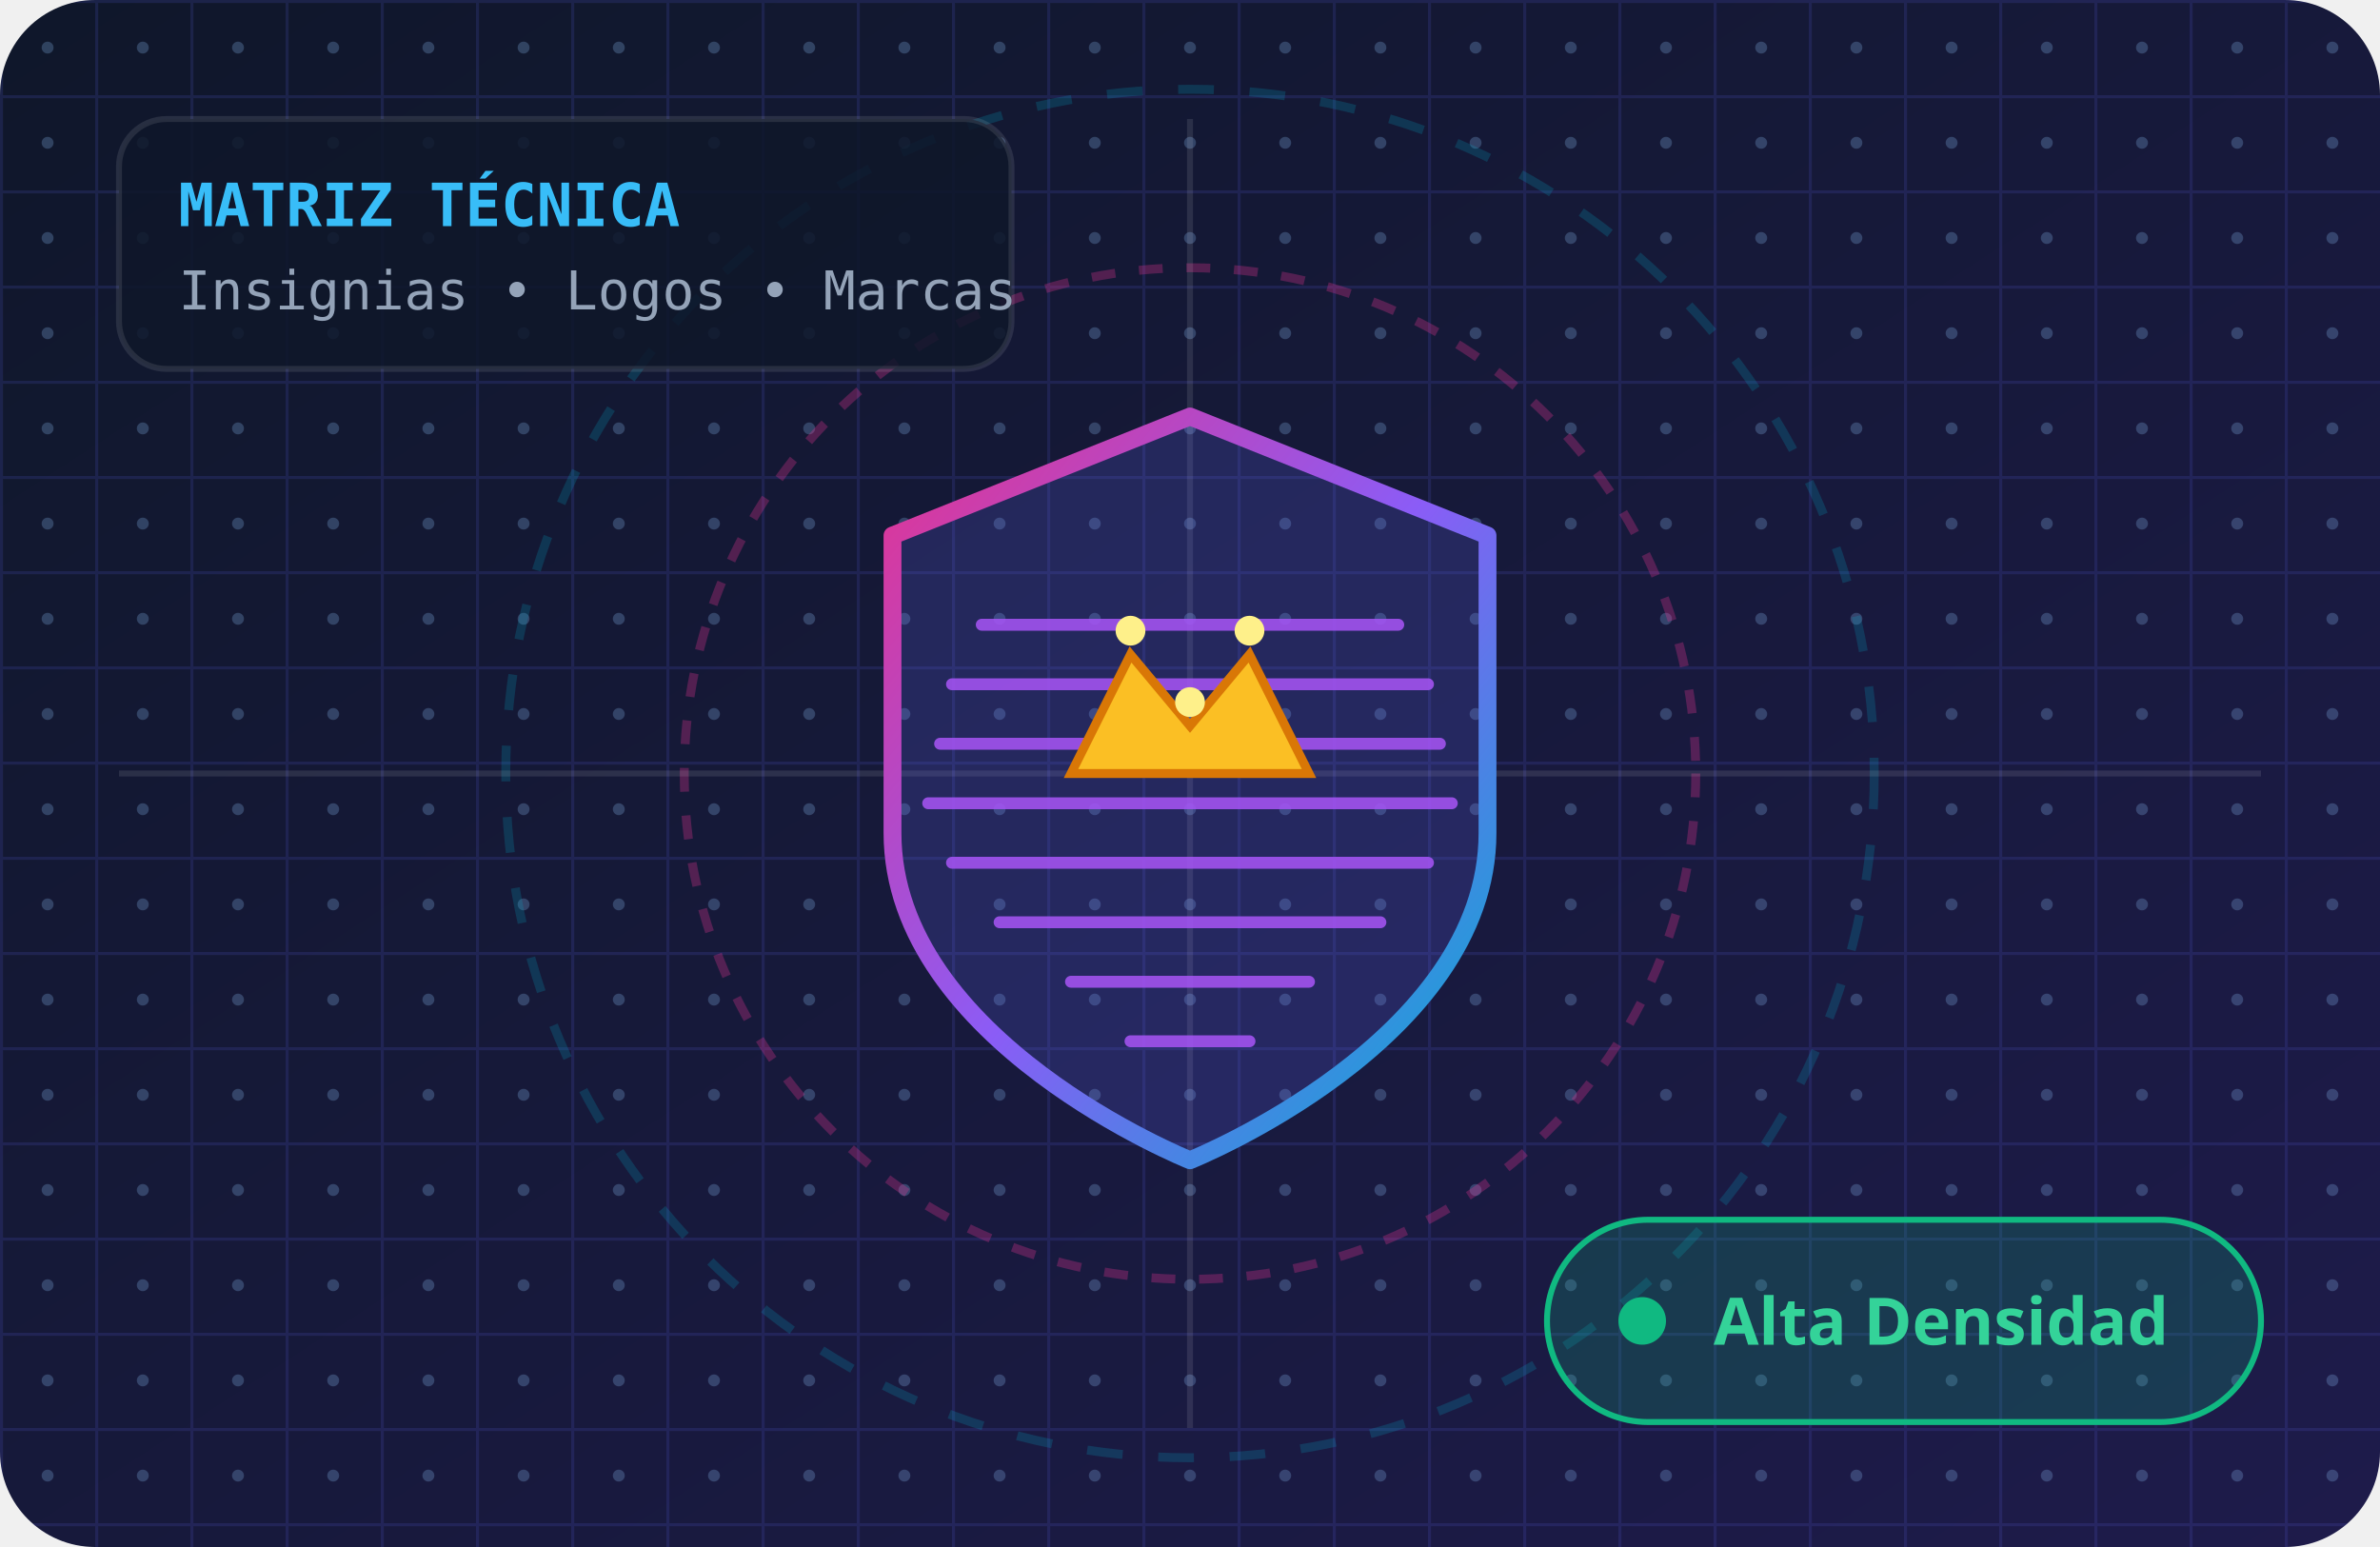
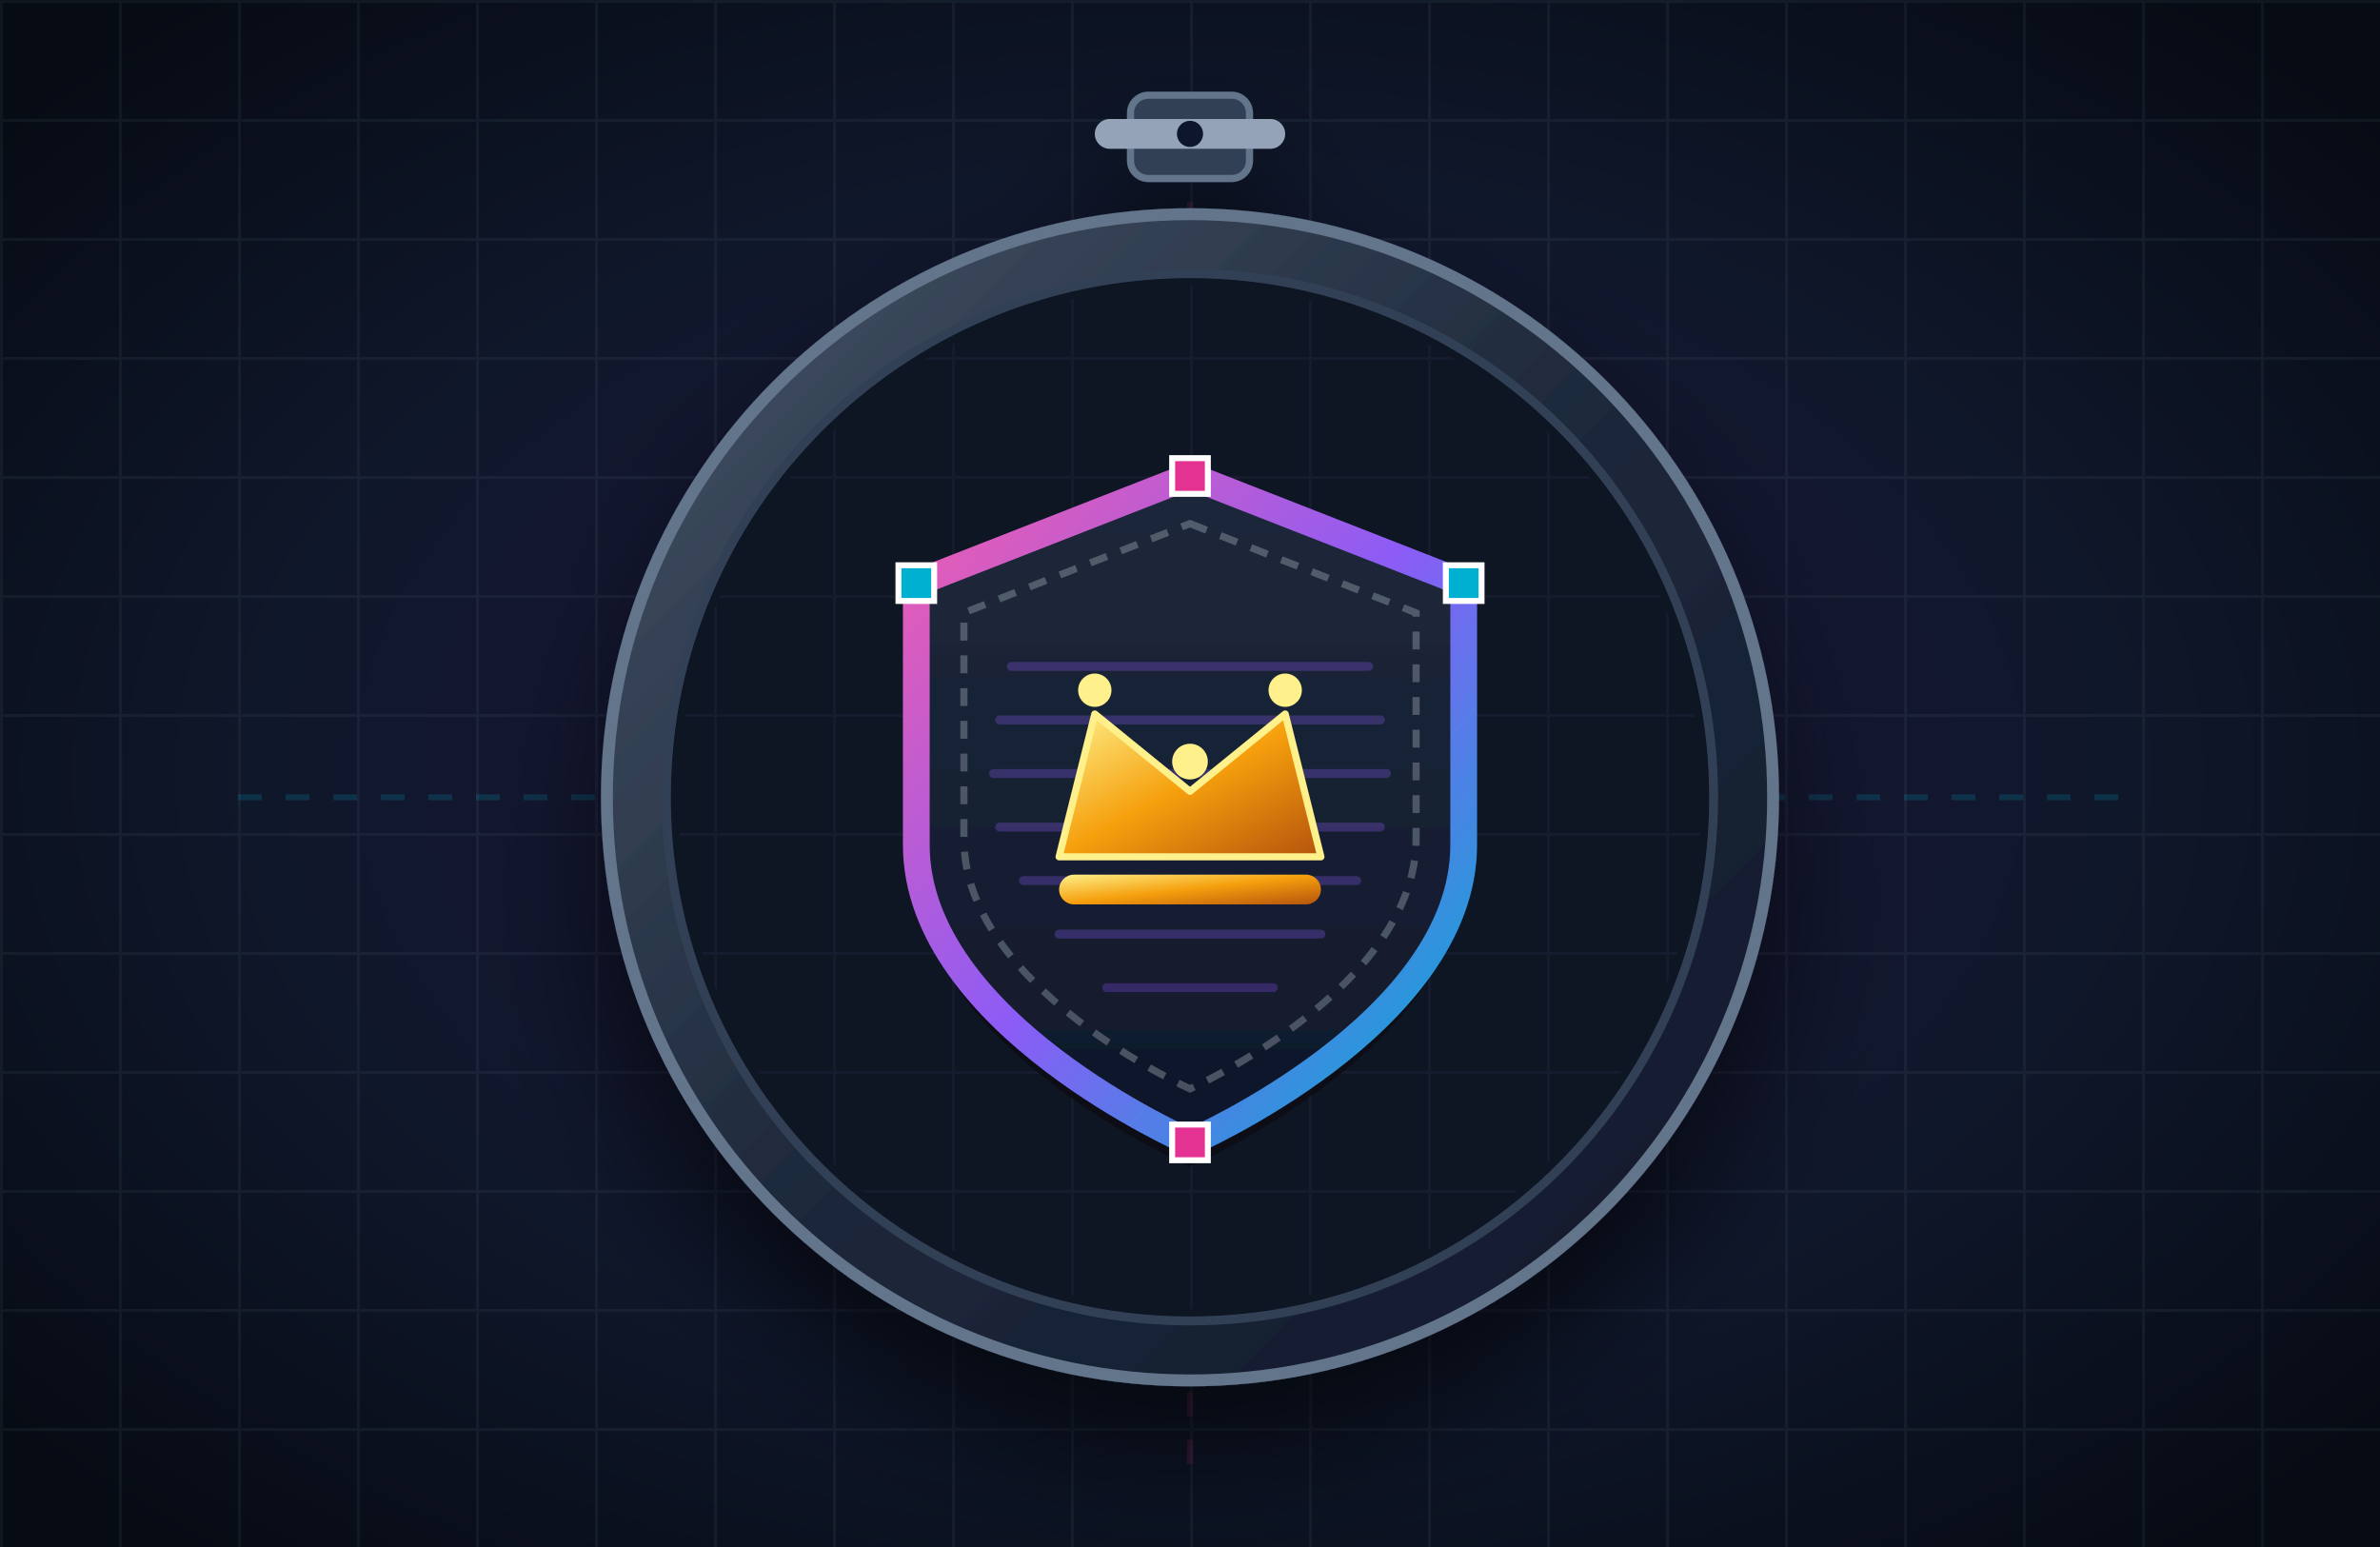
<svg xmlns="http://www.w3.org/2000/svg" viewBox="0 0 400 260" width="100%" height="100%" fill="none">
  <defs>
-     <linearGradient id="bgMat" x1="0%" y1="0%" x2="100%" y2="100%">
-       <stop offset="0%" stop-color="#0f172a" />
-       <stop offset="100%" stop-color="#1e1b4b" />
+     <radialGradient id="emBg" cx="50%" cy="50%" r="65%">
+       <stop offset="0%" stop-color="#1d183b" />
+       <stop offset="60%" stop-color="#0f172a" />
+       <stop offset="100%" stop-color="#070b14" />
+     </radialGradient>
+     <pattern id="emGrid" width="20" height="20" patternUnits="userSpaceOnUse">
+       <path d="M 20 0 L 0 0 0 20" fill="none" stroke="rgba(148, 163, 184, 0.08)" stroke-width="1" />
+     </pattern>
+     <linearGradient id="hoopRing" x1="0%" y1="0%" x2="100%" y2="100%">
+       <stop offset="0%" stop-color="#475569" />
+       <stop offset="50%" stop-color="#1e293b" />
+       <stop offset="100%" stop-color="#0f172a" />
    </linearGradient>
-     <pattern id="stitchGrid" width="16" height="16" patternUnits="userSpaceOnUse">
-       <path d="M 16 0 L 0 0 0 16" fill="none" stroke="rgba(99, 102, 241, 0.15)" stroke-width="1" />
-       <circle cx="8" cy="8" r="1" fill="rgba(147, 197, 253, 0.25)" />
-     </pattern>
-     <linearGradient id="threadGrad" x1="0%" y1="0%" x2="100%" y2="100%">
-       <stop offset="0%" stop-color="#e33391" />
+     <linearGradient id="shieldBorder" x1="0%" y1="0%" x2="100%" y2="100%">
+       <stop offset="0%" stop-color="#f05cae" />
      <stop offset="50%" stop-color="#8b5cf6" />
      <stop offset="100%" stop-color="#00b0d0" />
    </linearGradient>
+     <linearGradient id="shieldFill" x1="0%" y1="0%" x2="0%" y2="100%">
+       <stop offset="0%" stop-color="#1e293b" />
+       <stop offset="100%" stop-color="#0f172a" />
+     </linearGradient>
+     <linearGradient id="crownGold" x1="0%" y1="0%" x2="100%" y2="100%">
+       <stop offset="0%" stop-color="#fef08a" />
+       <stop offset="50%" stop-color="#f59e0b" />
+       <stop offset="100%" stop-color="#b45309" />
+     </linearGradient>
+     <filter id="emShadow" x="-20%" y="-20%" width="140%" height="140%">
+       <feDropShadow dx="0" dy="12" stdDeviation="10" flood-color="#000000" flood-opacity="0.6" />
+     </filter>
  </defs>
-   <rect width="400" height="260" rx="16" fill="url(#bgMat)" />
-   <rect width="400" height="260" rx="16" fill="url(#stitchGrid)" />
-   <circle cx="200" cy="130" r="85" stroke="rgba(227, 51, 145, 0.3)" stroke-width="1.5" stroke-dasharray="4 4" />
-   <circle cx="200" cy="130" r="115" stroke="rgba(0, 176, 208, 0.2)" stroke-width="1.5" stroke-dasharray="6 6" />
-   <line x1="20" y1="130" x2="380" y2="130" stroke="rgba(255, 255, 255, 0.1)" stroke-width="1" />
-   <line x1="200" y1="20" x2="200" y2="240" stroke="rgba(255, 255, 255, 0.1)" stroke-width="1" />
-   <g transform="translate(140, 60)">
-     <path d="M60 10 L110 30 V80 C110 115 60 135 60 135 C60 135 10 115 10 80 V30 Z" fill="rgba(99, 102, 241, 0.2)" stroke="url(#threadGrad)" stroke-width="3" stroke-linejoin="round" />
-     <path d="M25 45 H95 M20 55 H100 M18 65 H102 M16 75 H104 M20 85 H100 M28 95 H92 M40 105 H80 M50 115 H70" stroke="#a855f7" stroke-width="2" stroke-linecap="round" opacity="0.85" />
-     <path d="M40 70 L50 50 L60 62 L70 50 L80 70 Z" fill="#fbbf24" stroke="#d97706" stroke-width="1.5" />
-     <circle cx="50" cy="46" r="2.5" fill="#fef08a" />
-     <circle cx="60" cy="58" r="2.5" fill="#fef08a" />
-     <circle cx="70" cy="46" r="2.5" fill="#fef08a" />
-   </g>
-   <rect x="20" y="20" width="150" height="42" rx="8" fill="rgba(15, 23, 42, 0.85)" stroke="rgba(255,255,255,0.1)" />
-   <text x="30" y="38" fill="#38bdf8" font-family="monospace" font-size="10" font-weight="bold">MATRIZ TÉCNICA</text>
-   <text x="30" y="52" fill="#94a3b8" font-family="monospace" font-size="9">Insignias • Logos • Marcas</text>
-   <g transform="translate(260, 205)">
-     <rect width="120" height="34" rx="17" fill="rgba(16, 185, 129, 0.2)" stroke="#10b981" stroke-width="1" />
-     <circle cx="16" cy="17" r="4" fill="#10b981" />
-     <text x="28" y="21" fill="#34d399" font-family="sans-serif" font-size="11" font-weight="600">Alta Densidad</text>
+   <rect width="400" height="260" fill="url(#emBg)" />
+   <rect width="400" height="260" fill="url(#emGrid)" />
+   <line x1="40" y1="134" x2="360" y2="134" stroke="#00b0d0" stroke-opacity="0.18" stroke-dasharray="4 4" />
+   <line x1="200" y1="18" x2="200" y2="246" stroke="#e33391" stroke-opacity="0.18" stroke-dasharray="4 4" />
+   <g filter="url(#emShadow)">
+     <rect x="190" y="16" width="20" height="14" rx="3" fill="#334155" stroke="#64748b" stroke-width="1.2" />
+     <rect x="184" y="20" width="32" height="5" rx="2.5" fill="#94a3b8" />
+     <circle cx="200" cy="22.5" r="2.2" fill="#0f172a" />
+     <circle cx="200" cy="134" r="98" fill="url(#hoopRing)" stroke="#64748b" stroke-width="2" />
+     <circle cx="200" cy="134" r="88" fill="#0c1322" stroke="#334155" stroke-width="1.5" />
+     <circle cx="200" cy="134" r="86" fill="url(#emGrid)" opacity="0.9" />
+     <g transform="translate(200, 134)">
+       <path d="M 0 -54 L 46 -36 V 8 C 46 38, 0 58, 0 58 C 0 58, -46 38, -46 8 V -36 Z" fill="#000000" opacity="0.45" transform="translate(0, 4)" />
+       <path d="M 0 -54 L 46 -36 V 8 C 46 38, 0 58, 0 58 C 0 58, -46 38, -46 8 V -36 Z" fill="url(#shieldFill)" stroke="url(#shieldBorder)" stroke-width="4.5" stroke-linejoin="round" />
+       <path d="M 0 -46 L 38 -31 V 7 C 38 32, 0 49, 0 49 C 0 49, -38 32, -38 7 V -31 Z" fill="none" stroke="#cbd5e1" stroke-opacity="0.3" stroke-width="1.2" stroke-dasharray="3 2.5" />
+       <g stroke="#8b5cf6" stroke-opacity="0.28" stroke-width="1.5" stroke-linecap="round">
+         <line x1="-30" y1="-22" x2="30" y2="-22" />
+         <line x1="-32" y1="-13" x2="32" y2="-13" />
+         <line x1="-33" y1="-4" x2="33" y2="-4" />
+         <line x1="-32" y1="5" x2="32" y2="5" />
+         <line x1="-28" y1="14" x2="28" y2="14" />
+         <line x1="-22" y1="23" x2="22" y2="23" />
+         <line x1="-14" y1="32" x2="14" y2="32" />
+       </g>
+       <path d="M -22 10 L -16 -14 L 0 -1 L 16 -14 L 22 10 Z" fill="url(#crownGold)" stroke="#fef08a" stroke-width="1.2" stroke-linejoin="round" />
+       <rect x="-22" y="13" width="44" height="5" rx="2.5" fill="url(#crownGold)" />
+       <circle cx="-16" cy="-18" r="2.8" fill="#fef08a" />
+       <circle cx="0" cy="-6" r="3" fill="#fef08a" />
+       <circle cx="16" cy="-18" r="2.8" fill="#fef08a" />
+       <rect x="-49" y="-39" width="6" height="6" fill="#00b0d0" stroke="#ffffff" stroke-width="1" />
+       <rect x="43" y="-39" width="6" height="6" fill="#00b0d0" stroke="#ffffff" stroke-width="1" />
+       <rect x="-3" y="-57" width="6" height="6" fill="#e33391" stroke="#ffffff" stroke-width="1" />
+       <rect x="-3" y="55" width="6" height="6" fill="#e33391" stroke="#ffffff" stroke-width="1" />
+     </g>
  </g>
</svg>
